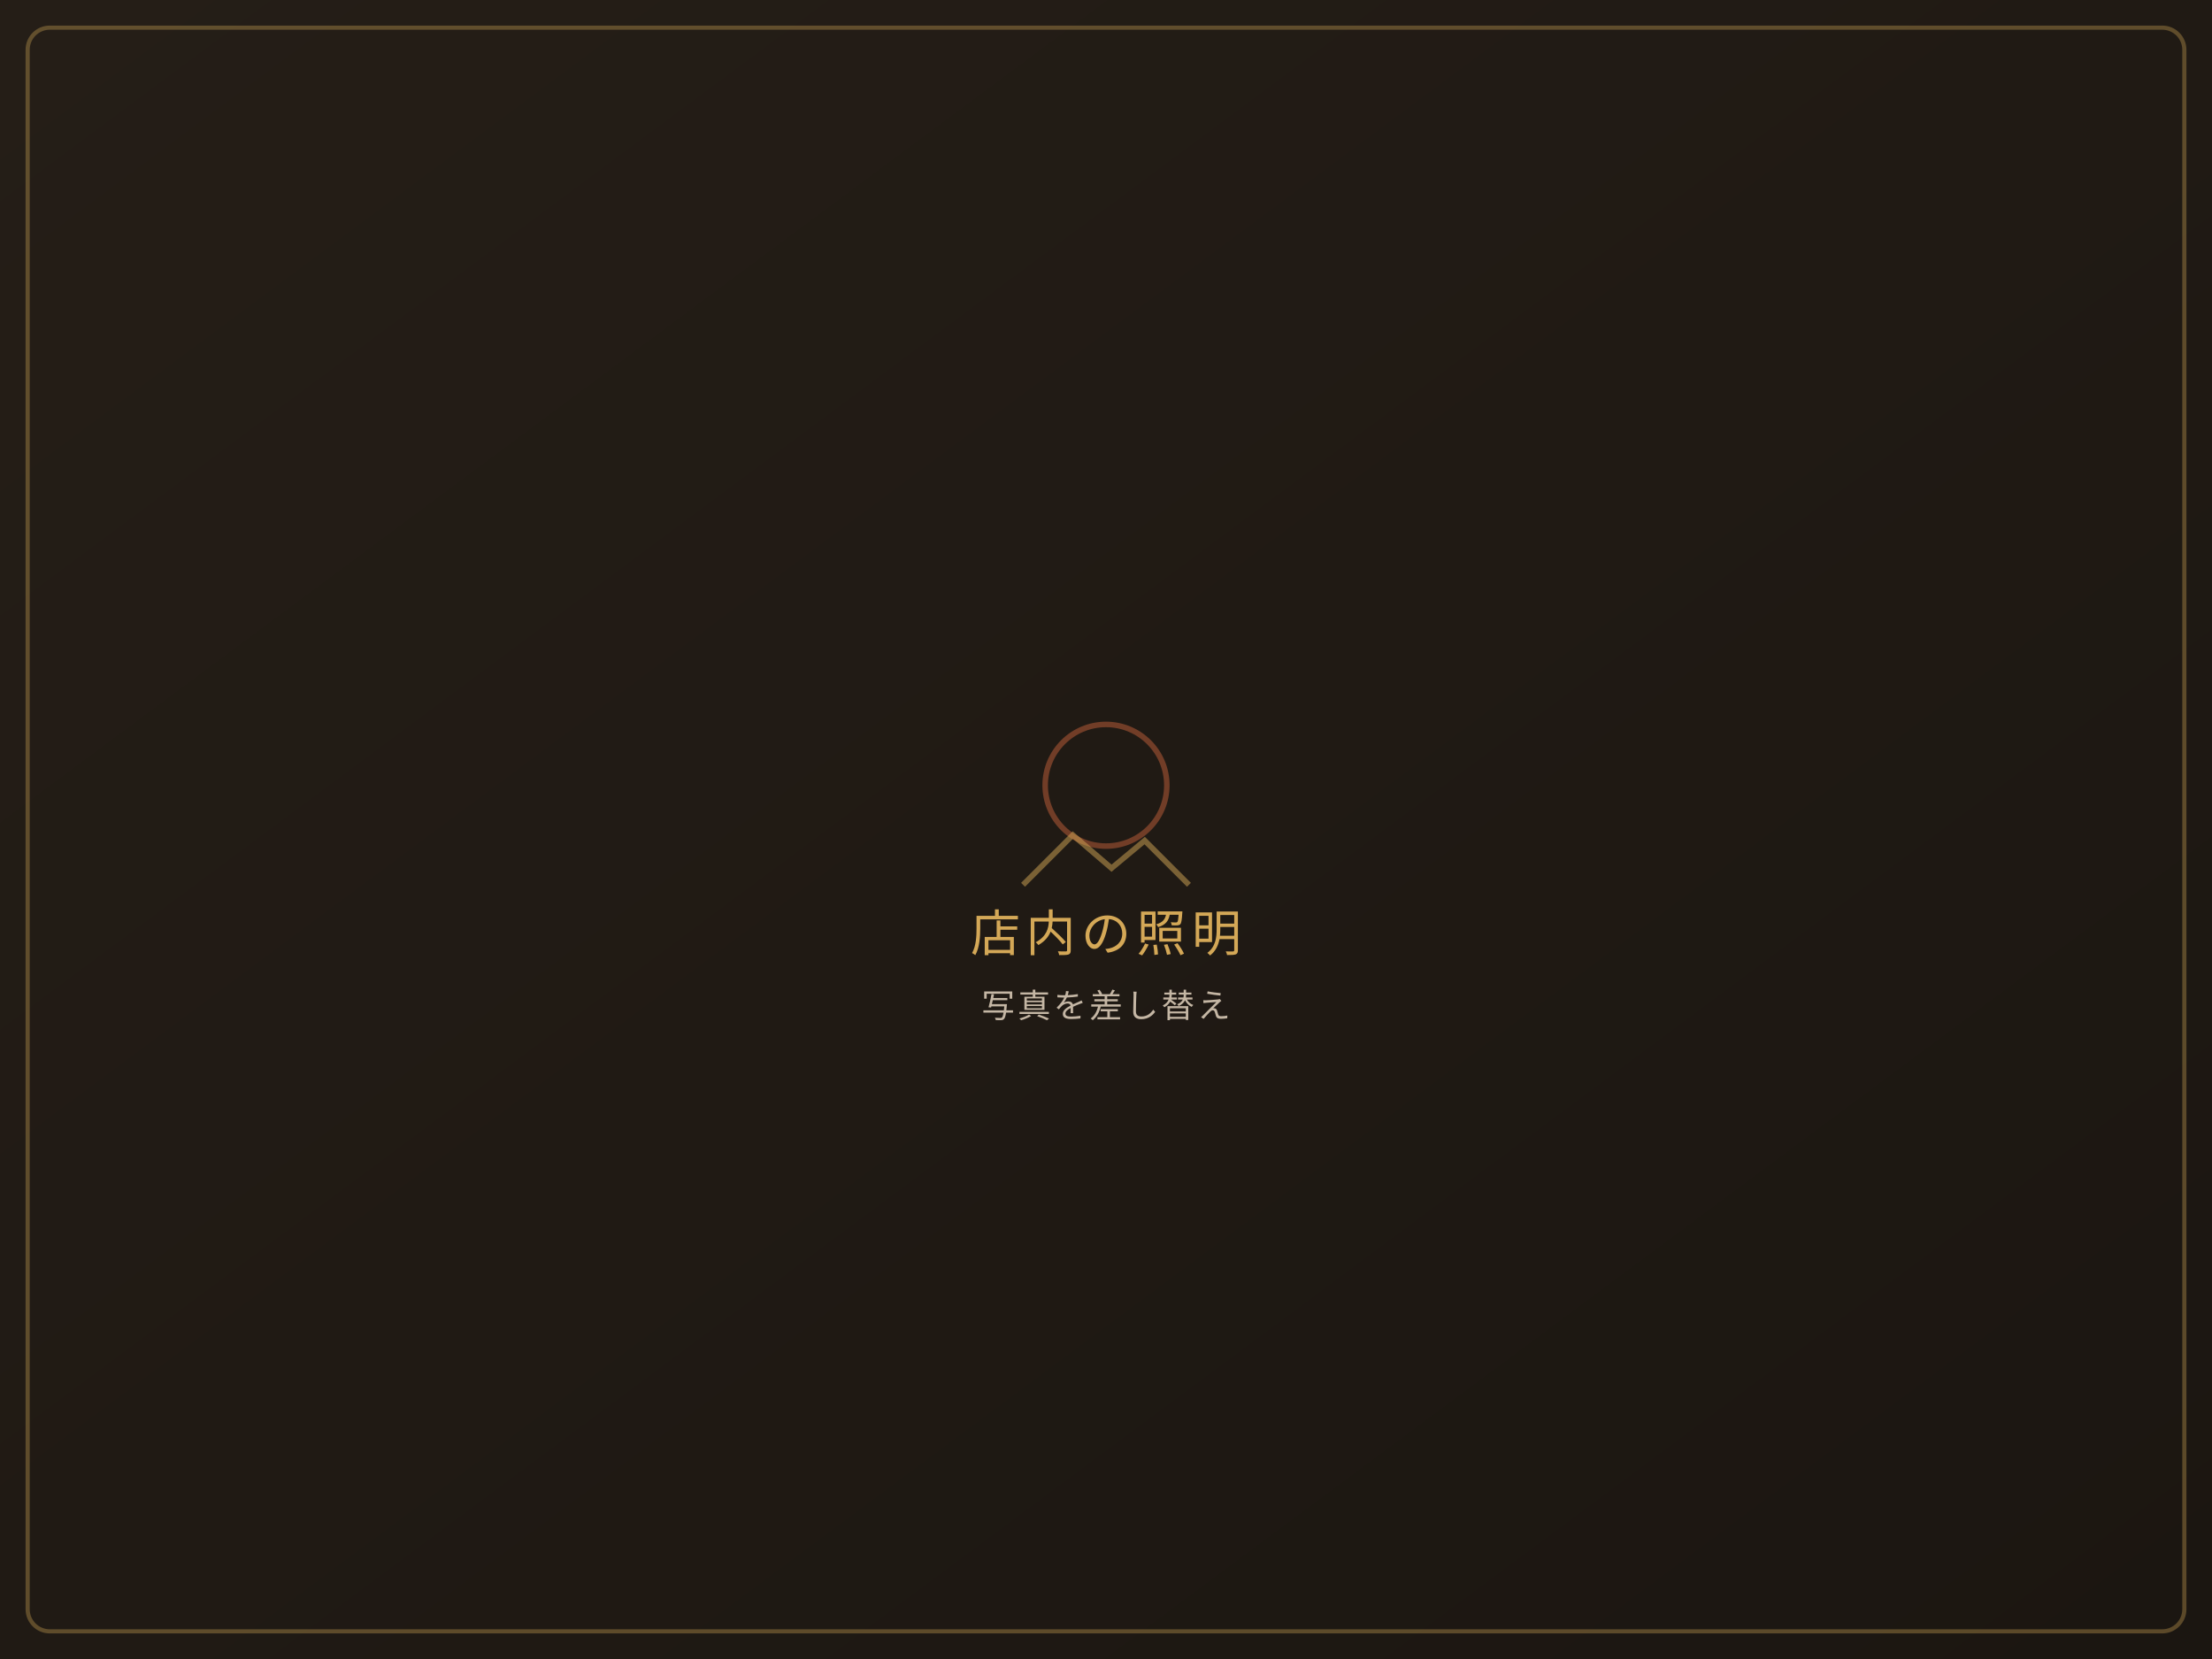
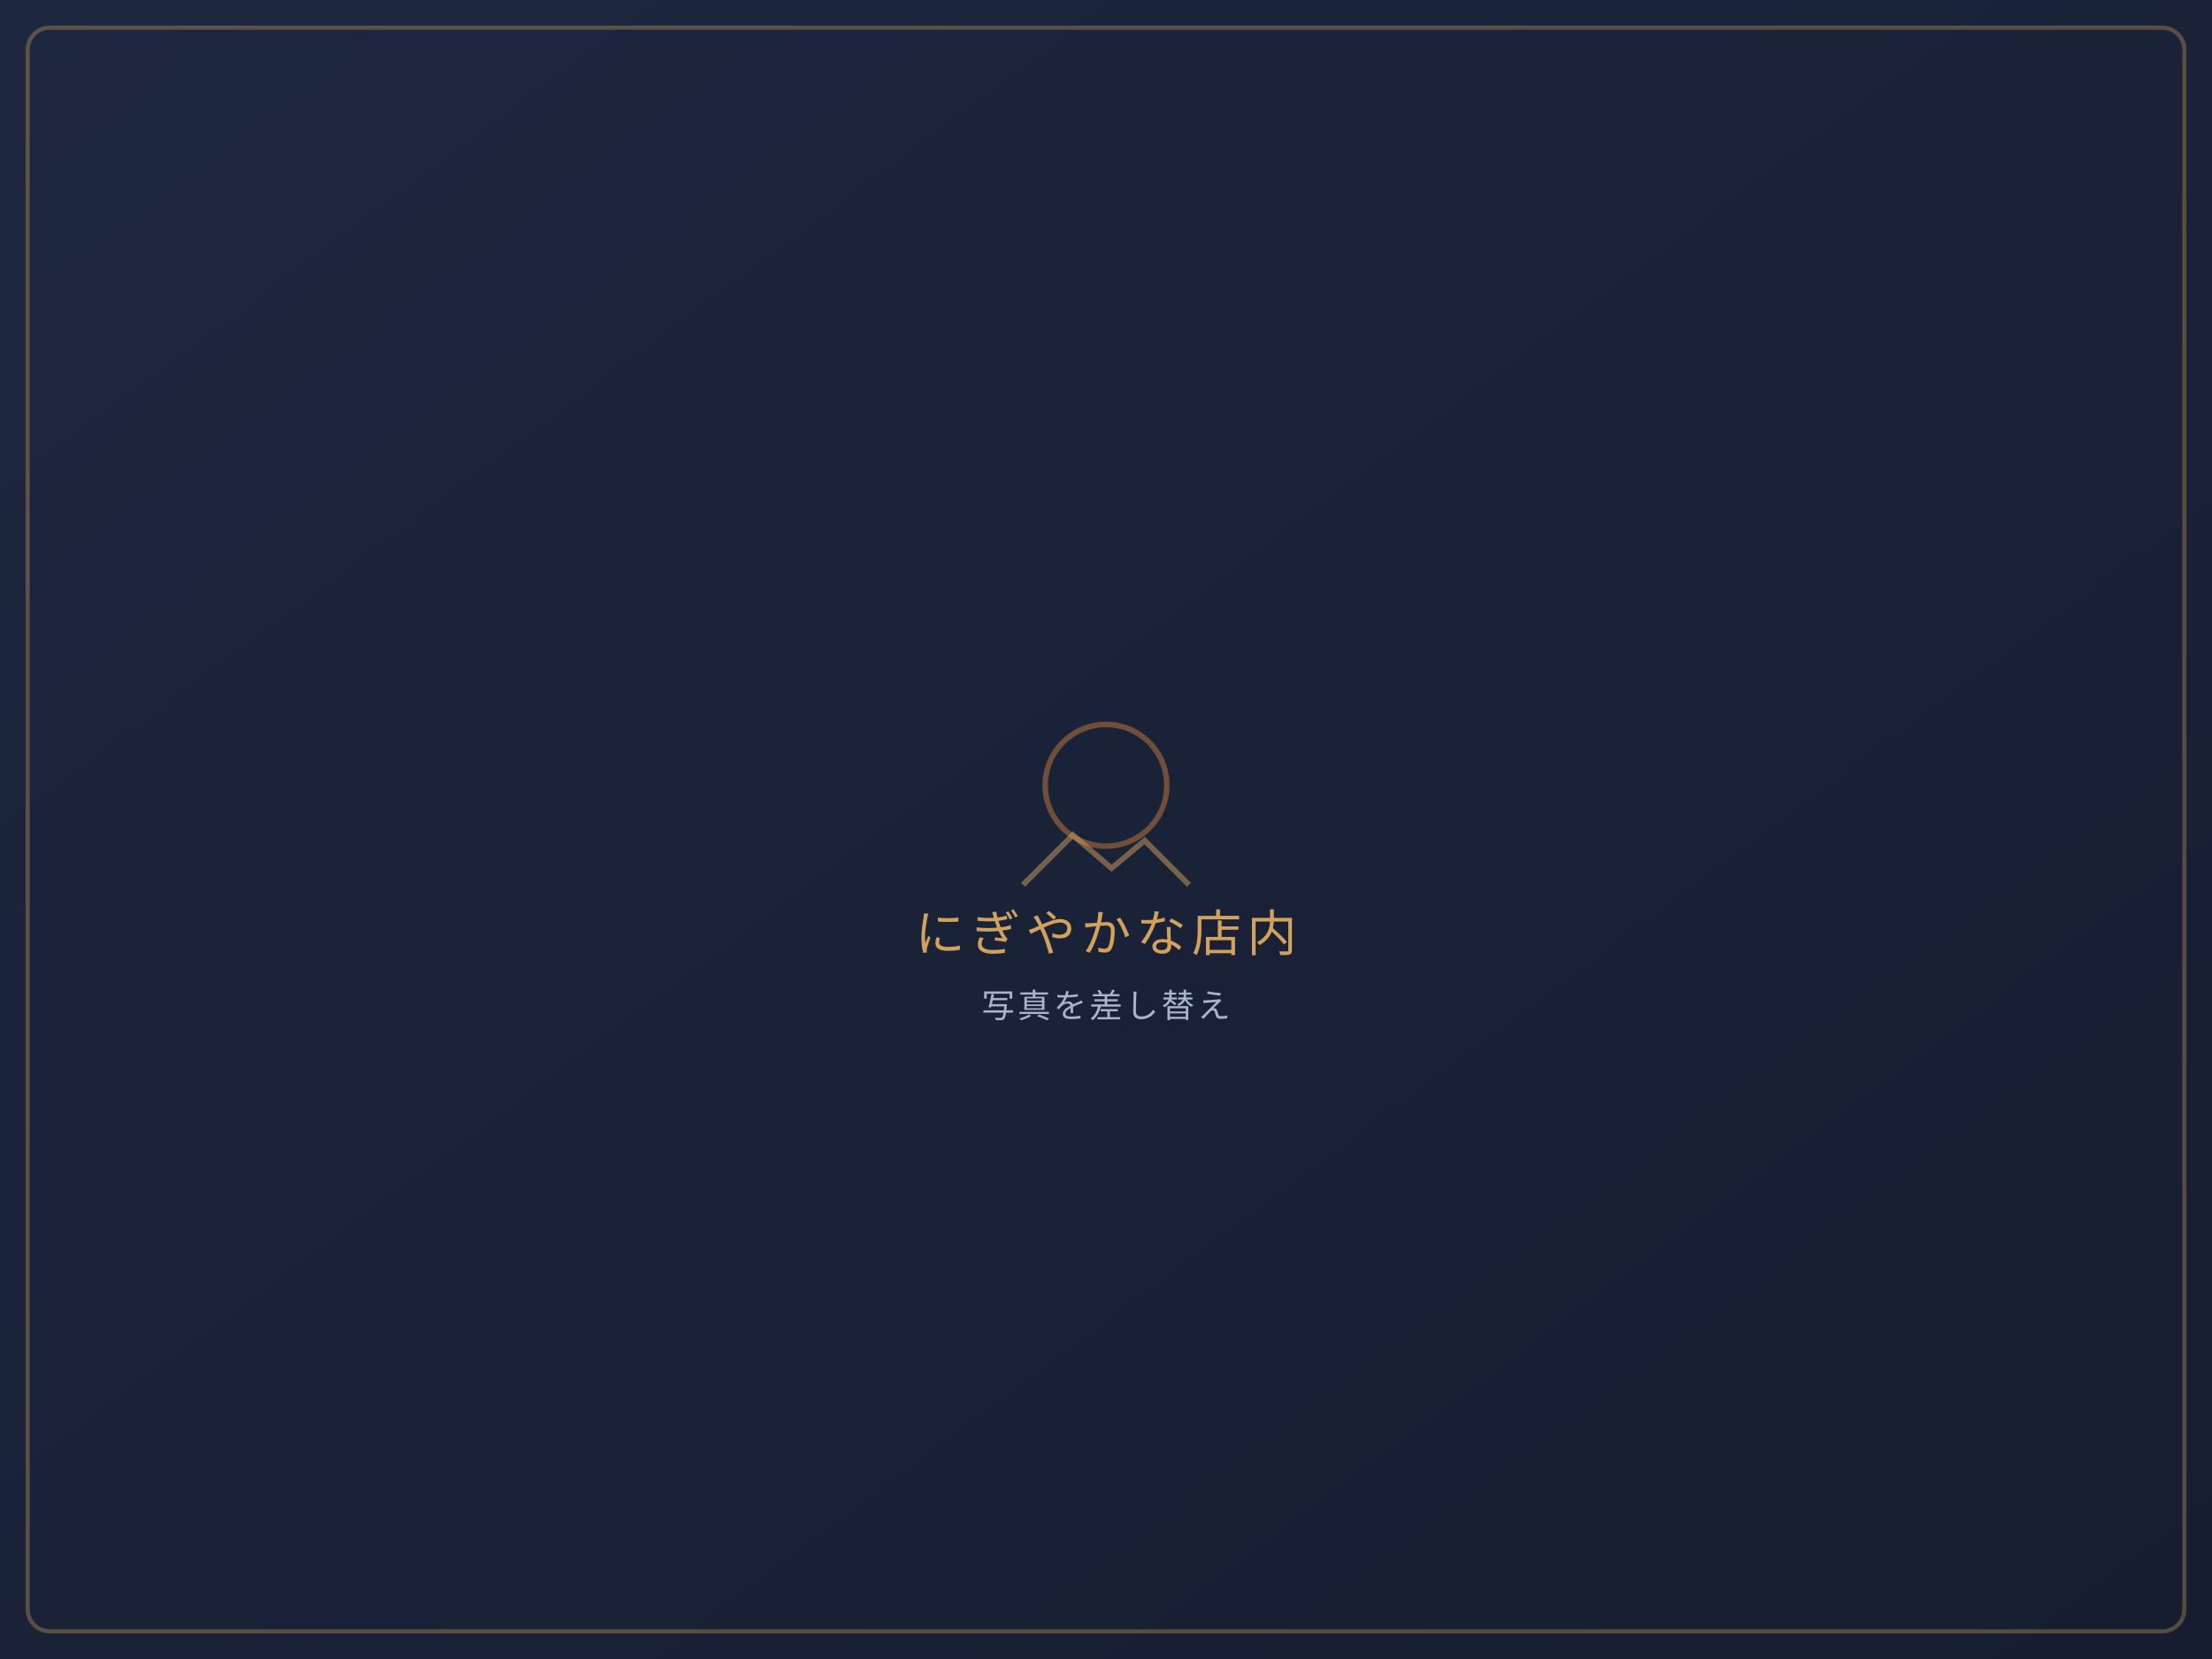
<svg xmlns="http://www.w3.org/2000/svg" width="800" height="600" viewBox="0 0 800 600">
  <defs>
    <linearGradient id="g" x1="0" y1="0" x2="1" y2="1">
-       <stop offset="0" stop-color="#251e17" />
-       <stop offset="1" stop-color="#1b1611" />
+       <stop offset="0" stop-color="#1e2740" />
+       <stop offset="1" stop-color="#161d30" />
    </linearGradient>
  </defs>
  <rect width="800" height="600" fill="url(#g)" />
-   <rect x="10" y="10" width="780" height="580" fill="none" stroke="#d4a857" stroke-opacity="0.35" stroke-width="1.5" rx="8" />
-   <g fill="none" stroke="#c2603a" stroke-opacity="0.5" stroke-width="2">
+   <rect x="10" y="10" width="780" height="580" fill="none" stroke="#d2a25c" stroke-opacity="0.35" stroke-width="1.5" rx="8" />
+   <g fill="none" stroke="#c47a3d" stroke-opacity="0.5" stroke-width="2">
    <circle cx="400" cy="284" r="22" />
-     <path d="M370 320 l18 -18 14 12 12 -10 16 16" stroke="#d4a857" stroke-opacity="0.5" />
+     <path d="M370 320 l18 -18 14 12 12 -10 16 16" stroke="#d2a25c" stroke-opacity="0.5" />
  </g>
-   <text x="400" y="344" fill="#d4a857" font-family="serif" font-size="18" text-anchor="middle" letter-spacing="2">店内の照明</text>
-   <text x="400" y="368" fill="#c4b6a4" font-family="sans-serif" font-size="12" text-anchor="middle" letter-spacing="1">写真を差し替え</text>
+   <text x="400" y="344" fill="#d2a25c" font-family="serif" font-size="18" text-anchor="middle" letter-spacing="2">にぎやかな店内</text>
+   <text x="400" y="368" fill="#a9b4c8" font-family="sans-serif" font-size="12" text-anchor="middle" letter-spacing="1">写真を差し替え</text>
</svg>
